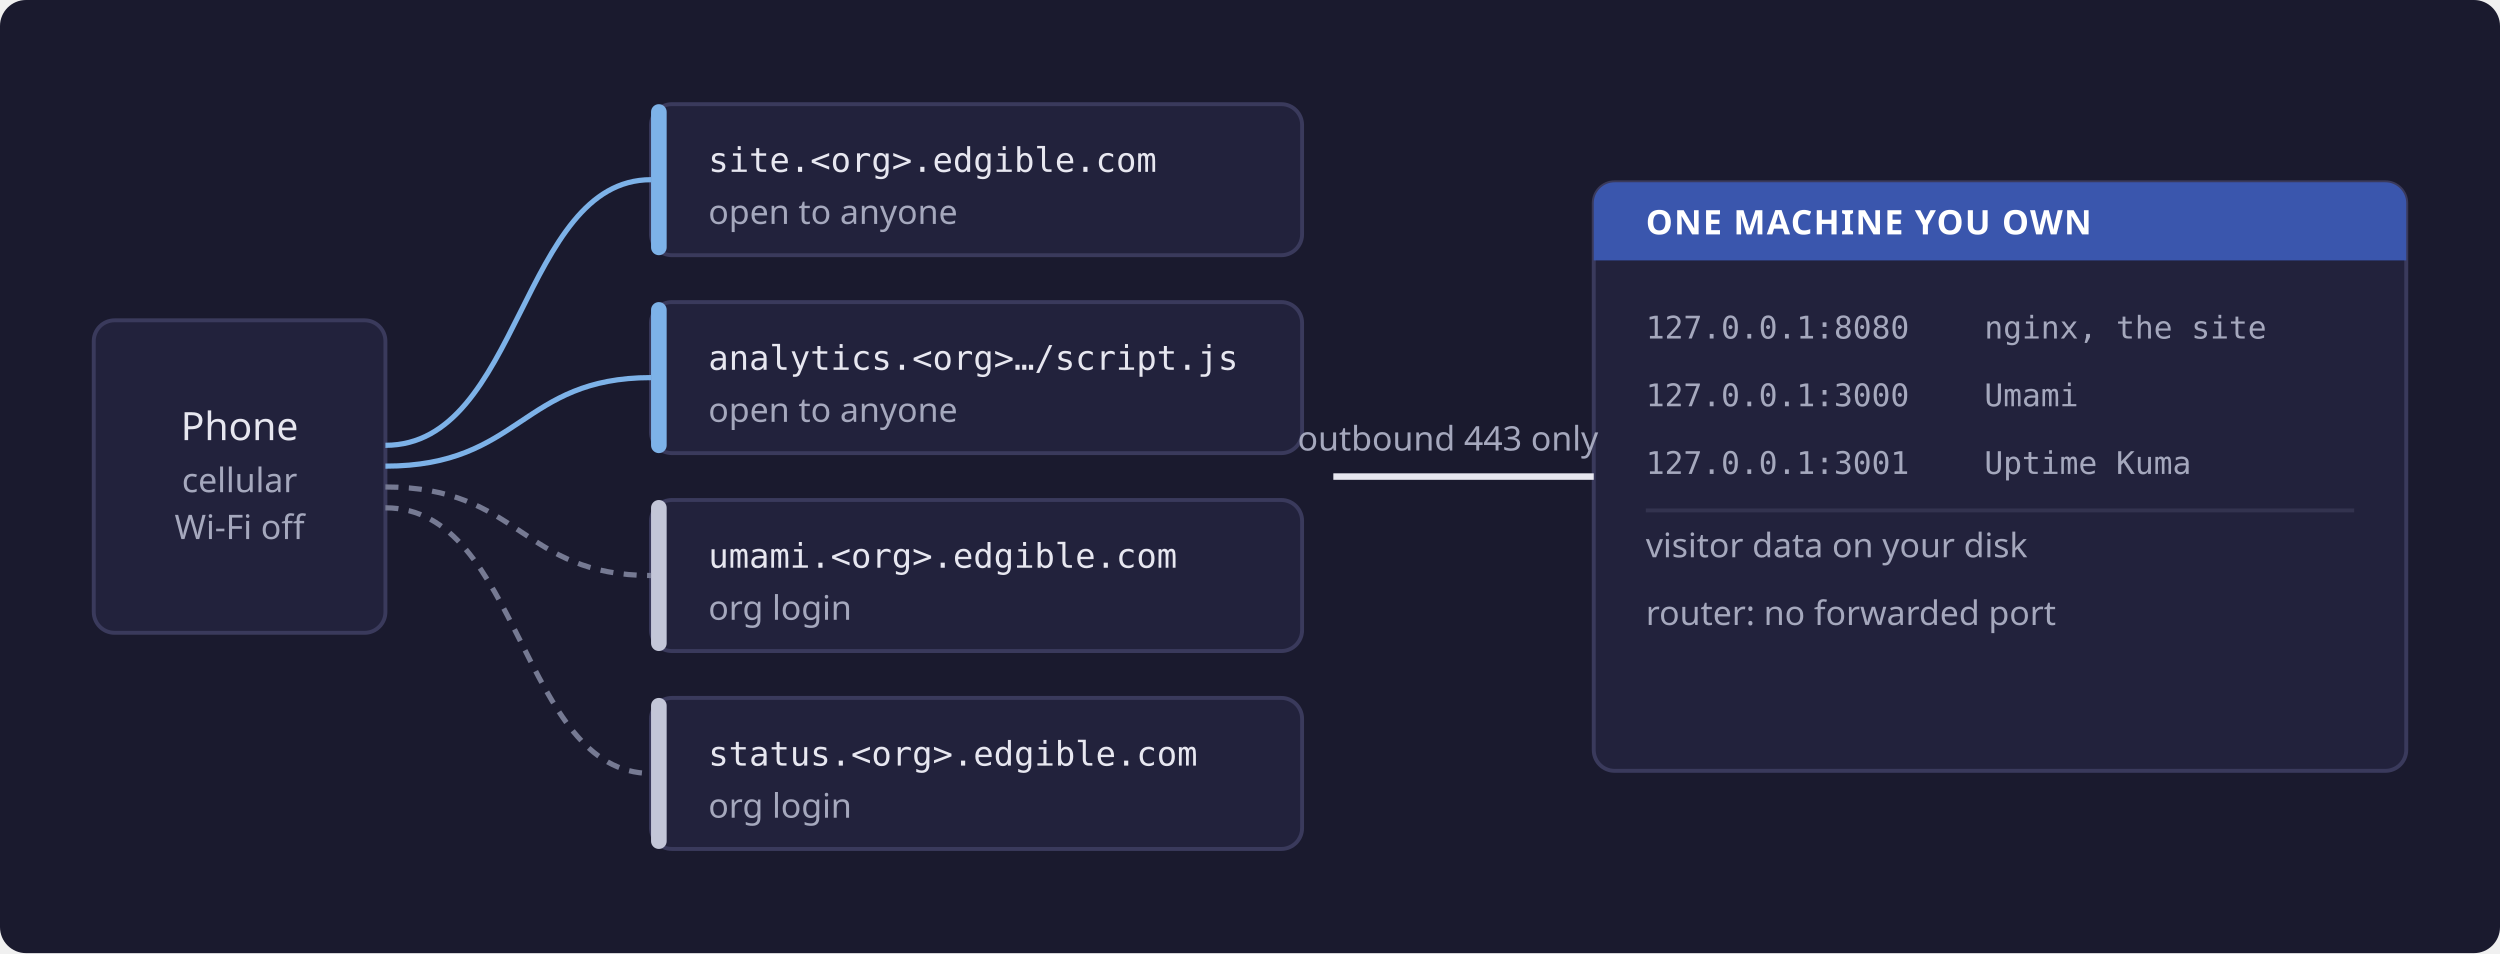
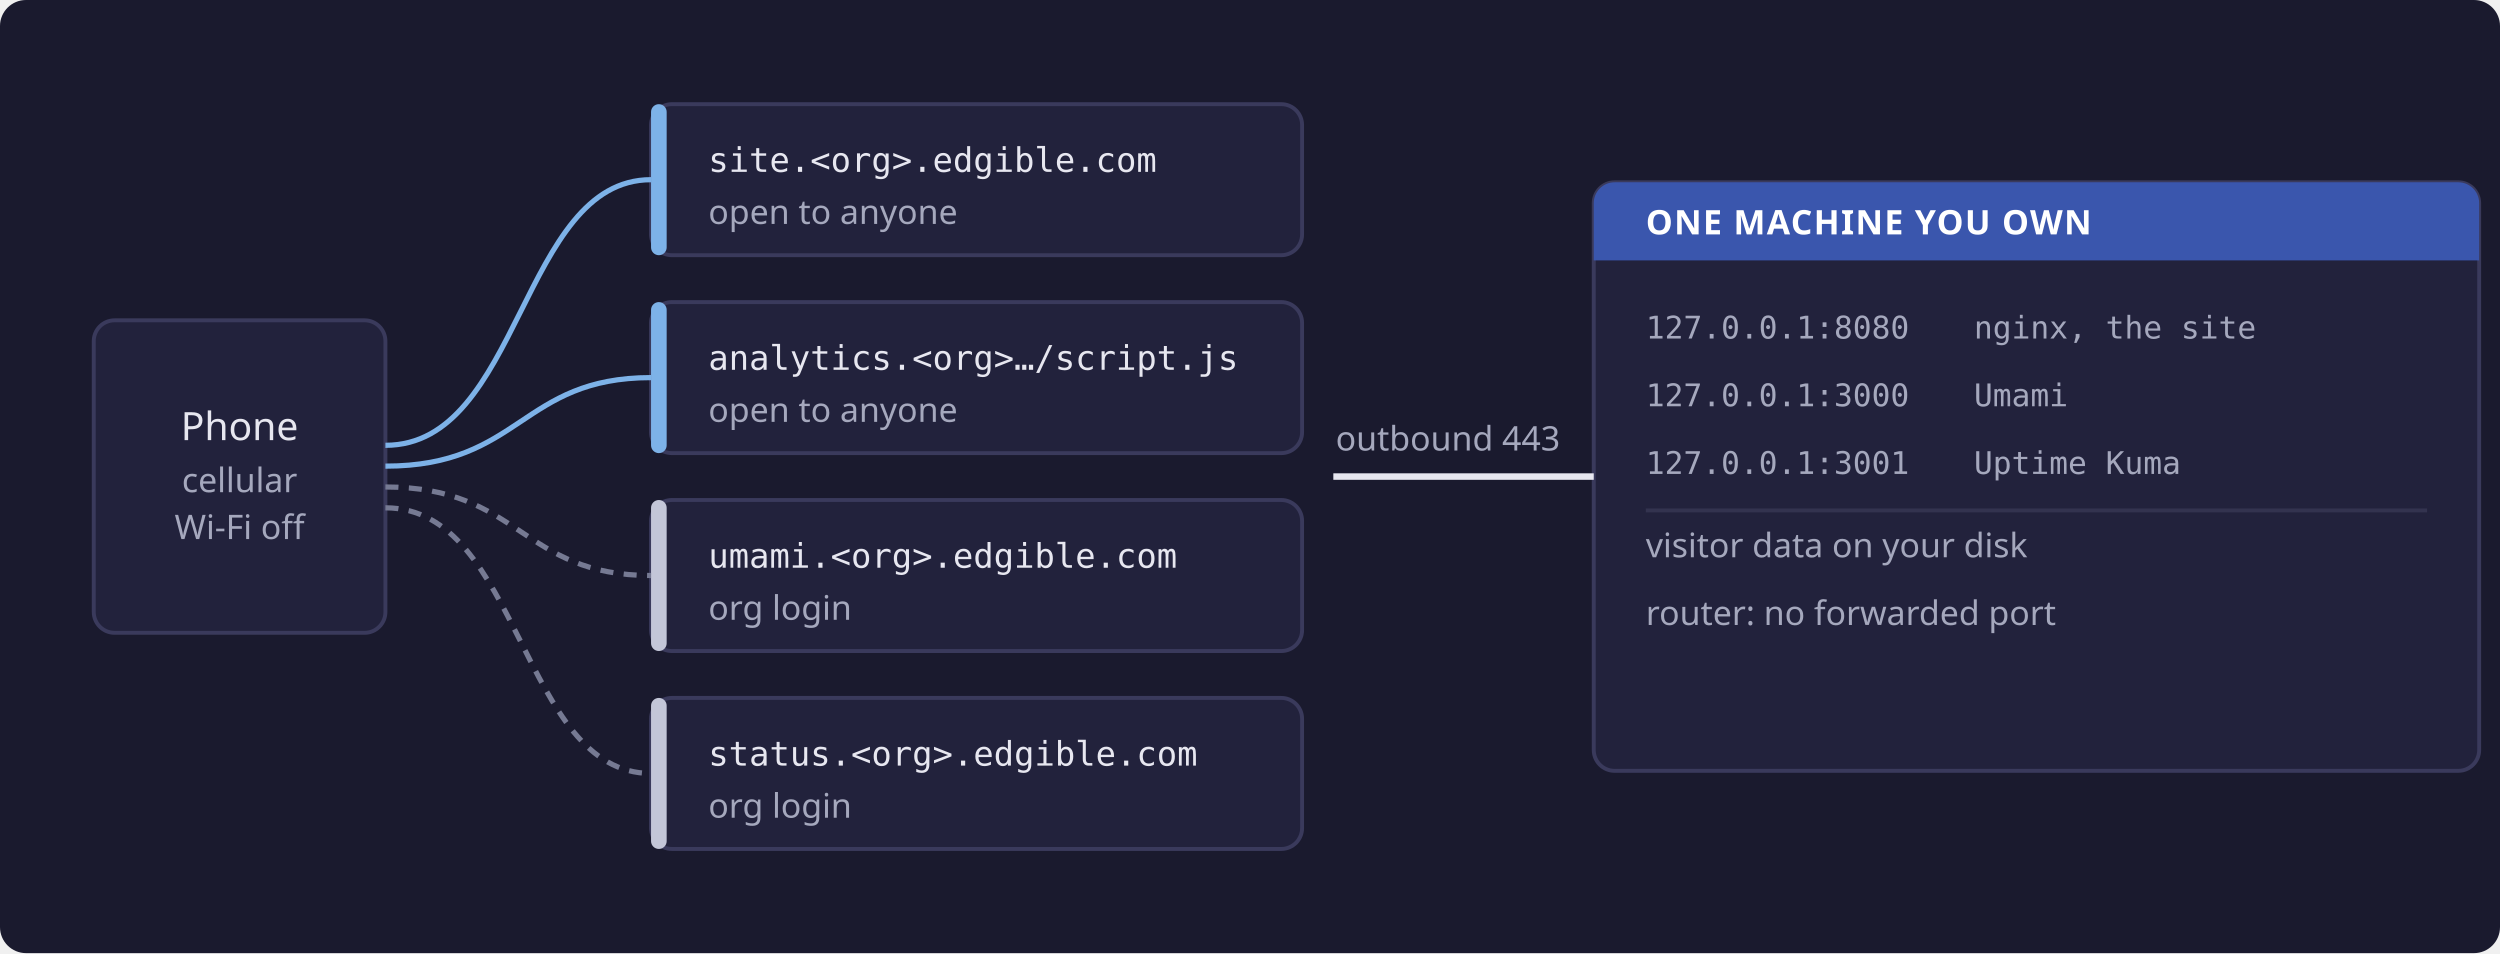
<svg xmlns="http://www.w3.org/2000/svg" viewBox="0 0 960 366" width="960" height="366" role="img" aria-labelledby="t d">
  <style>.label{font-family:Jost,system-ui,sans-serif;font-size:15px;fill:#e7e7f0}.small{font-family:Jost,system-ui,sans-serif;font-size:13px;fill:#a5a8bd}.mono{font-family:Iosevka,ui-monospace,monospace;font-size:13px;fill:#e7e7f0}.monoxs{font-family:Iosevka,ui-monospace,monospace;font-size:12px;fill:#a5a8bd}.head{font-family:Jost,system-ui,sans-serif;font-size:13px;font-weight:600;fill:#ffffff;letter-spacing:.04em}.card{fill:#22223c;stroke:#3a3a5c;stroke-width:1.5}</style>
  <rect x="0" y="0" width="960" height="366" rx="10" fill="#1a1a2e" />
  <rect class="card" x="36" y="123" width="112" height="120" rx="8" />
  <text class="label" x="92" y="169" text-anchor="middle">Phone</text>
  <text class="small" x="92" y="189" text-anchor="middle">cellular</text>
  <text class="small" x="92" y="207" text-anchor="middle">Wi-Fi off</text>
  <rect class="card" x="250" y="40" width="250" height="58" rx="8" />
  <rect x="250" y="40" width="6" height="58" rx="3" fill="#7db2e8" />
  <text class="mono" x="272" y="66">site.&lt;org&gt;.edgible.com</text>
  <text class="small" x="272" y="86">open to anyone</text>
  <path d="M148 171 C 200 171, 200 69, 250 69" fill="none" stroke="#7db2e8" stroke-width="2" />
  <rect class="card" x="250" y="116" width="250" height="58" rx="8" />
  <rect x="250" y="116" width="6" height="58" rx="3" fill="#7db2e8" />
  <text class="mono" x="272" y="142">analytics.&lt;org&gt;…/script.js</text>
  <text class="small" x="272" y="162">open to anyone</text>
  <path d="M148 179 C 200 179, 200 145, 250 145" fill="none" stroke="#7db2e8" stroke-width="2" />
  <rect class="card" x="250" y="192" width="250" height="58" rx="8" />
  <rect x="250" y="192" width="6" height="58" rx="3" fill="#c3c6d8" />
  <text class="mono" x="272" y="218">umami.&lt;org&gt;.edgible.com</text>
  <text class="small" x="272" y="238">org login</text>
  <path d="M148 187 C 200 187, 200 221, 250 221" fill="none" stroke="#767a93" stroke-width="2" stroke-dasharray="5 4" />
  <rect class="card" x="250" y="268" width="250" height="58" rx="8" />
  <rect x="250" y="268" width="6" height="58" rx="3" fill="#c3c6d8" />
  <text class="mono" x="272" y="294">status.&lt;org&gt;.edgible.com</text>
  <text class="small" x="272" y="314">org login</text>
  <path d="M148 195 C 200 195, 200 297, 250 297" fill="none" stroke="#767a93" stroke-width="2" stroke-dasharray="5 4" />
-   <rect class="card" x="612" y="70" width="312" height="226" rx="8" />
-   <path d="M620 70 h296 a8 8 0 0 1 8 8 v22 h-312 v-22 a8 8 0 0 1 8 -8 z" fill="#3a56ad" />
+   <rect class="card" x="612" y="70" width="340" height="226" rx="8" />
+   <path d="M620 70 h324 a8 8 0 0 1 8 8 v22 h-340 v-22 a8 8 0 0 1 8 -8 z" fill="#3a56ad" />
  <text class="head" x="632" y="90">ONE MACHINE YOU OWN</text>
  <text class="monoxs" x="632" y="130">127.0.0.1:8080</text>
-   <text class="monoxs" x="762" y="130">nginx, the site</text>
+   <text class="monoxs" x="758" y="130">nginx, the site</text>
  <text class="monoxs" x="632" y="156">127.0.0.1:3000</text>
-   <text class="monoxs" x="762" y="156">Umami</text>
+   <text class="monoxs" x="758" y="156">Umami</text>
  <text class="monoxs" x="632" y="182">127.0.0.1:3001</text>
-   <text class="monoxs" x="762" y="182">Uptime Kuma</text>
-   <line x1="632" y1="196" x2="904" y2="196" stroke="#33334f" stroke-width="1.5" />
+   <text class="monoxs" x="758" y="182">Uptime Kuma</text>
+   <line x1="632" y1="196" x2="932" y2="196" stroke="#33334f" stroke-width="1.5" />
  <text class="small" x="632" y="214">visitor data on your disk</text>
  <text class="small" x="632" y="240">router: no forwarded port</text>
  <path d="M612 183 H512" fill="none" stroke="#e7e7f0" stroke-width="2.5" />
-   <text class="small" x="556" y="173" text-anchor="middle">outbound 443 only</text>
+   <text class="small" x="556" y="173" text-anchor="middle">outbound 443</text>
</svg>
